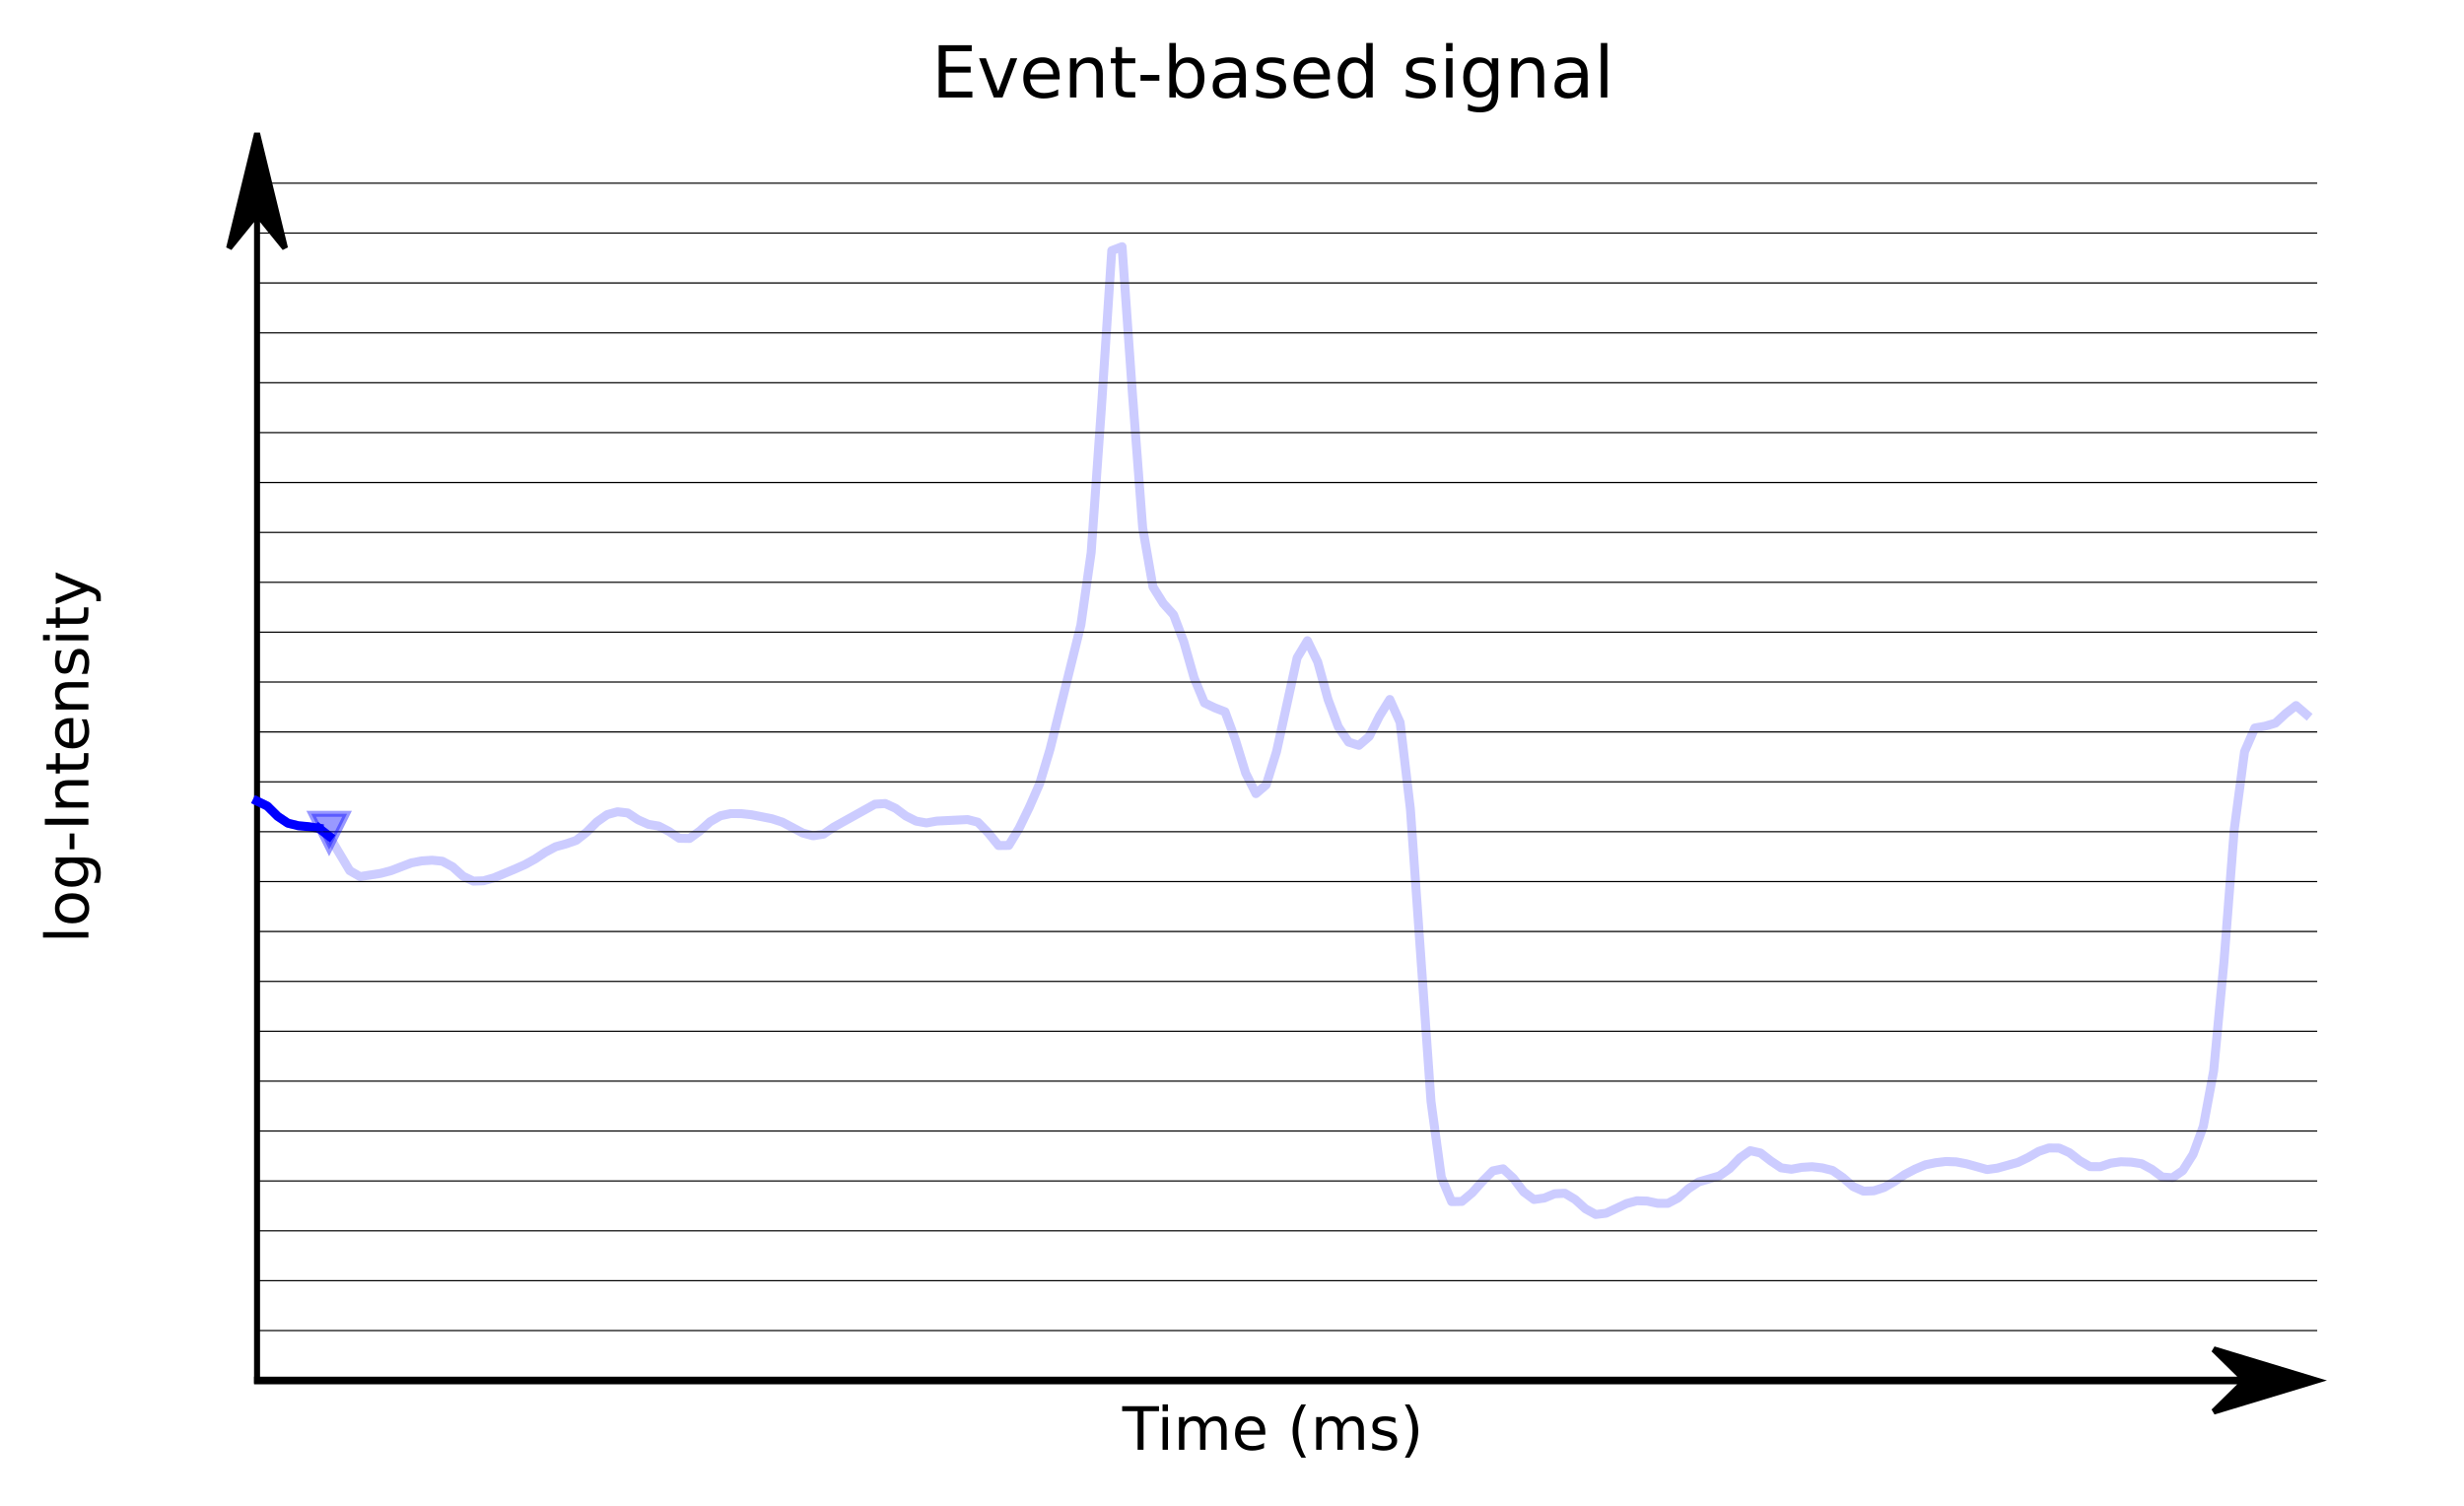
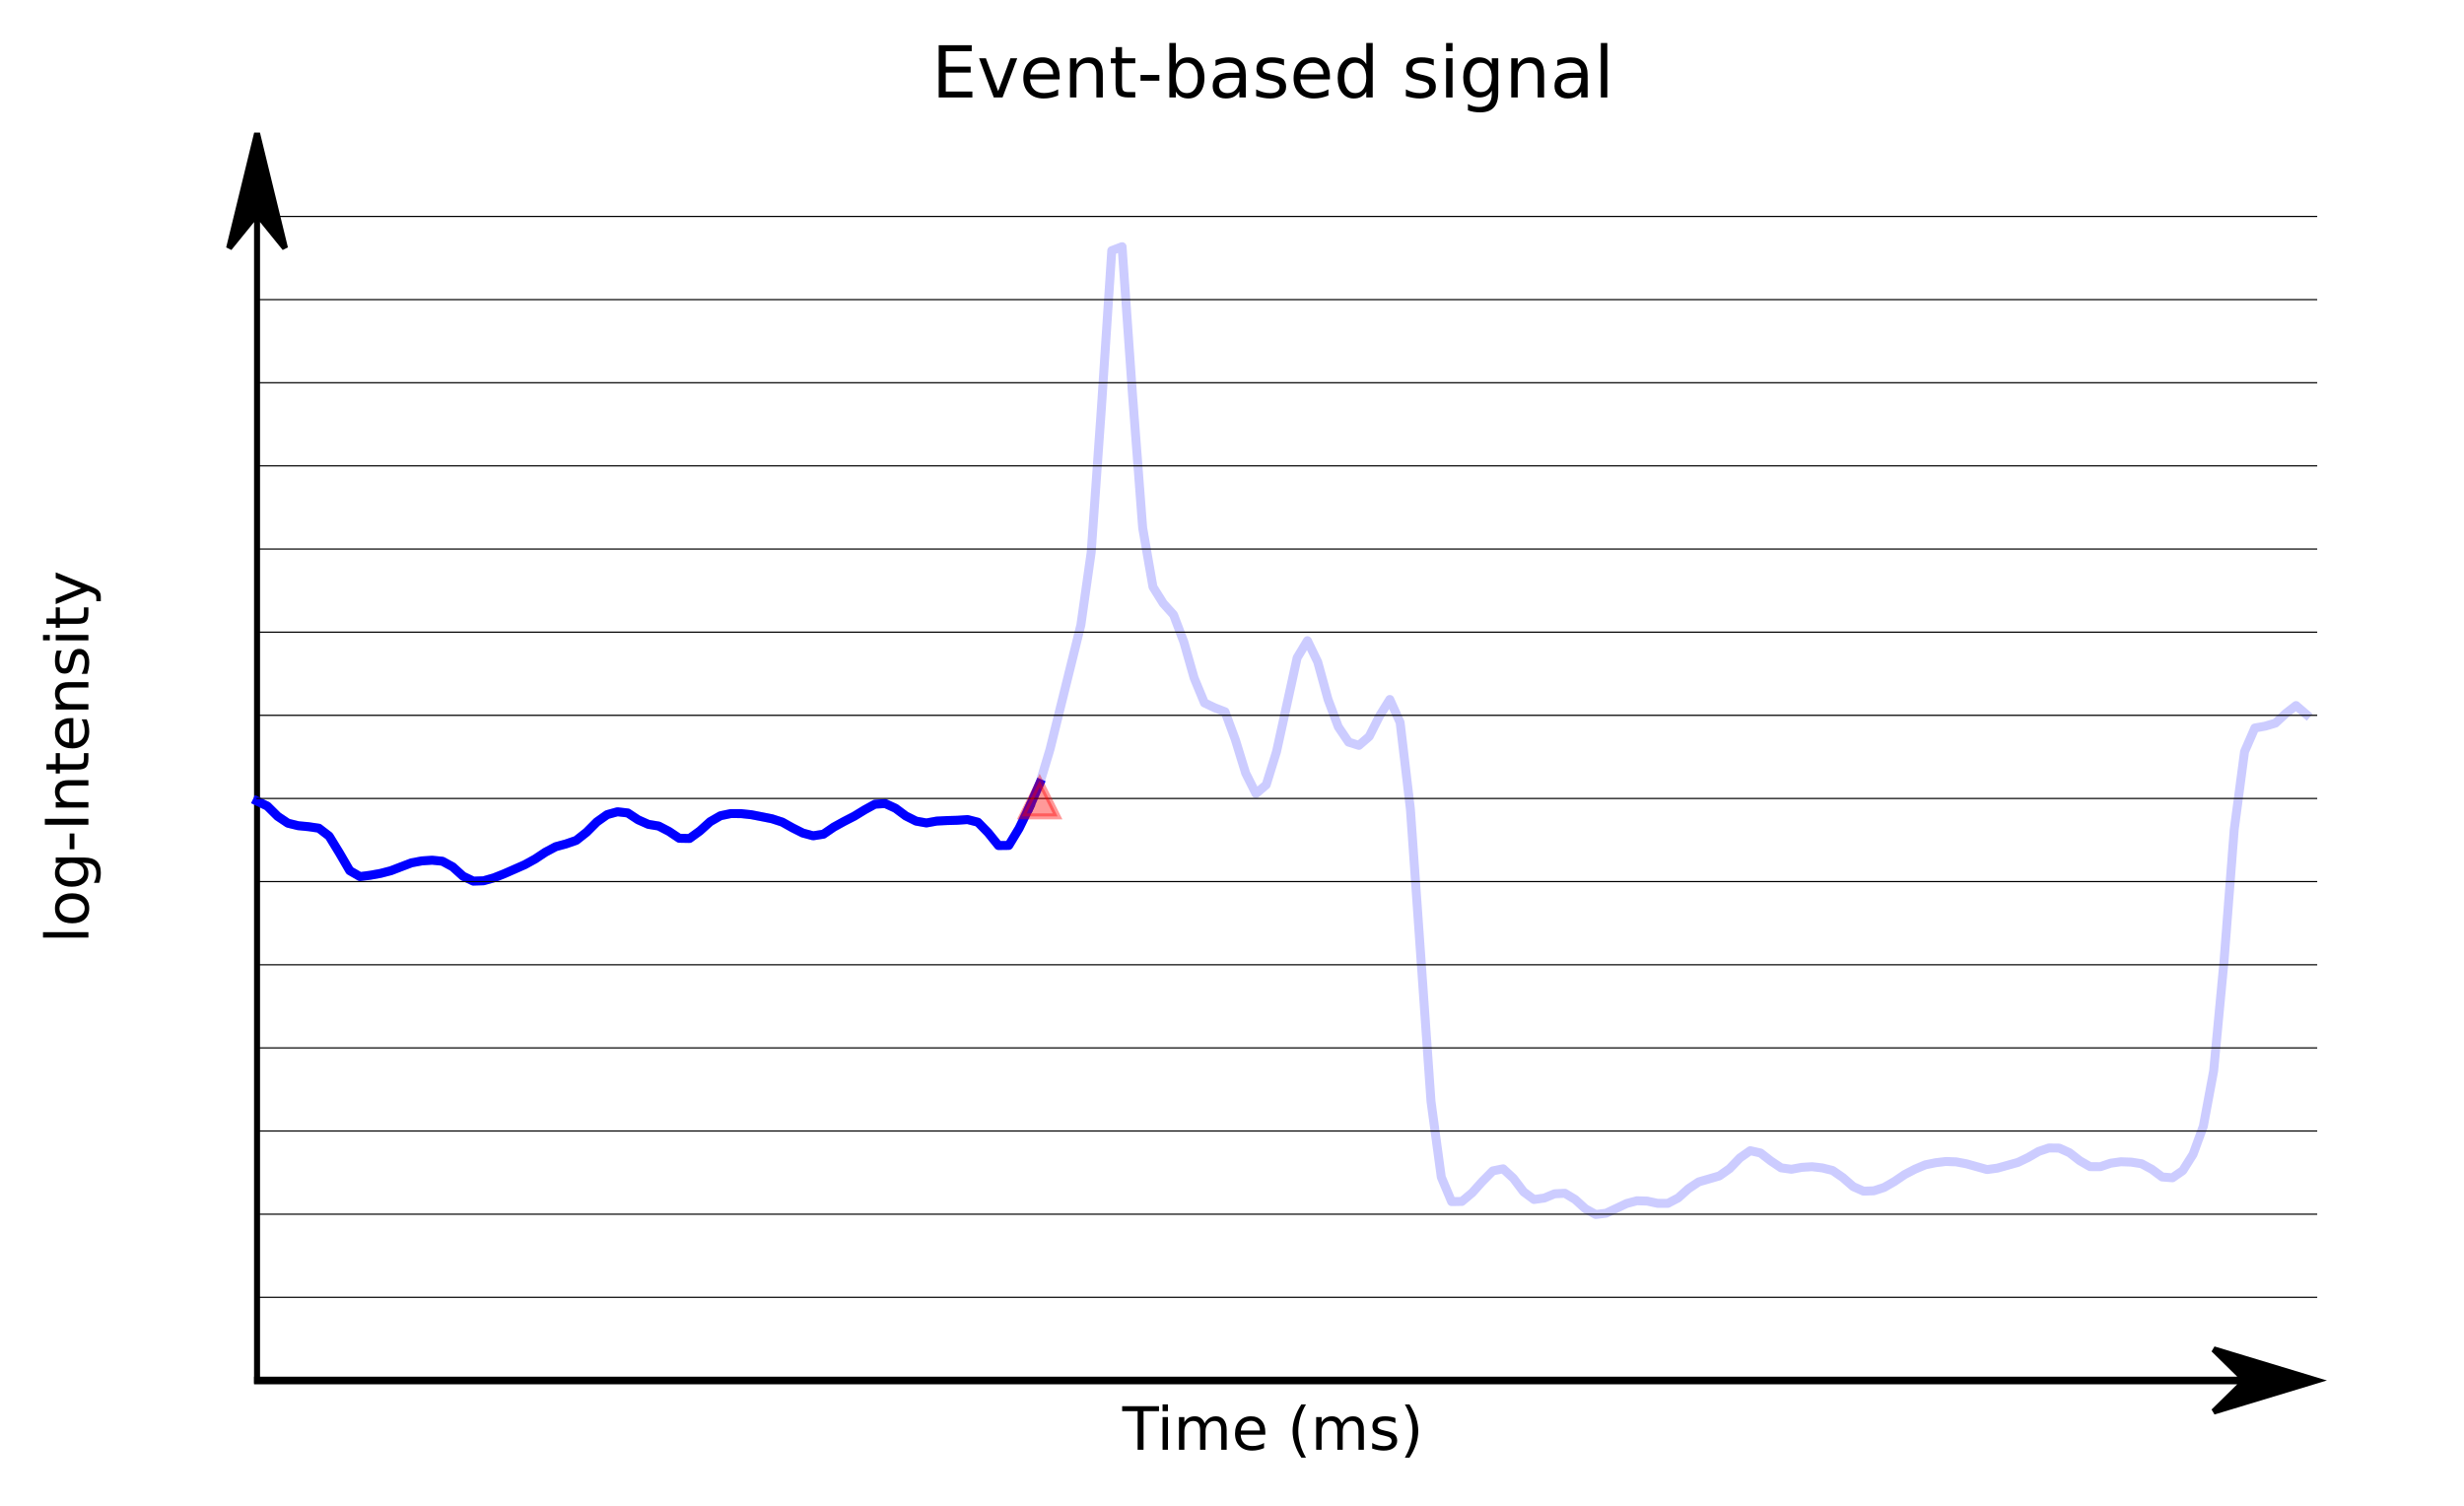
<svg xmlns="http://www.w3.org/2000/svg" xmlns:xlink="http://www.w3.org/1999/xlink" width="412.523pt" height="251.996pt" viewBox="0 0 412.523 251.996" version="1.1">
  <defs>
    <style type="text/css">*{stroke-linejoin: round; stroke-linecap: butt}</style>
  </defs>
  <g id="figure_1">
    <g id="patch_1">
      <path d="M 0 251.996  L 412.523 251.996  L 412.523 0  L 0 0  L 0 251.996  z " style="fill: none" />
    </g>
    <g id="axes_1">
      <g id="patch_2">
        <path d="M 20.878 231.118  L 405.323 231.118  L 405.323 22.318  L 20.878 22.318  L 20.878 231.118  z " style="fill: none" />
      </g>
      <g id="patch_3">
        <path d="M 387.848 231.118  L 370.608 236.338  L 375.78 231.256  L 43.035 231.256  L 43.035 230.98  L 375.78 230.98  L 370.608 225.898  z " style="stroke: #000000; stroke-linejoin: miter" />
      </g>
      <g id="patch_4">
        <path d="M 43.035 22.318  L 47.717 41.54  L 43.036 35.774  L 43.036 231.118  L 43.034 231.118  L 43.034 35.774  L 38.353 41.54  z " style="stroke: #000000; stroke-linejoin: miter" />
      </g>
      <g id="matplotlib.axis_1">
        <g id="text_1">
          <g transform="translate(187.9013 242.7166) scale(0.1 -0.1)">
            <defs>
              <path id="DejaVuSans-54" d="M -19 4666  L 3928 4666  L 3928 4134  L 2272 4134  L 2272 0  L 1638 0  L 1638 4134  L -19 4134  L -19 4666  z " transform="scale(0.015625)" />
              <path id="DejaVuSans-69" d="M 603 3500  L 1178 3500  L 1178 0  L 603 0  L 603 3500  z M 603 4863  L 1178 4863  L 1178 4134  L 603 4134  L 603 4863  z " transform="scale(0.015625)" />
              <path id="DejaVuSans-6d" d="M 3328 2828  Q 3544 3216 3844 3400  Q 4144 3584 4550 3584  Q 5097 3584 5394 3201  Q 5691 2819 5691 2113  L 5691 0  L 5113 0  L 5113 2094  Q 5113 2597 4934 2840  Q 4756 3084 4391 3084  Q 3944 3084 3684 2787  Q 3425 2491 3425 1978  L 3425 0  L 2847 0  L 2847 2094  Q 2847 2600 2669 2842  Q 2491 3084 2119 3084  Q 1678 3084 1418 2786  Q 1159 2488 1159 1978  L 1159 0  L 581 0  L 581 3500  L 1159 3500  L 1159 2956  Q 1356 3278 1631 3431  Q 1906 3584 2284 3584  Q 2666 3584 2933 3390  Q 3200 3197 3328 2828  z " transform="scale(0.015625)" />
              <path id="DejaVuSans-65" d="M 3597 1894  L 3597 1613  L 953 1613  Q 991 1019 1311 708  Q 1631 397 2203 397  Q 2534 397 2845 478  Q 3156 559 3463 722  L 3463 178  Q 3153 47 2828 -22  Q 2503 -91 2169 -91  Q 1331 -91 842 396  Q 353 884 353 1716  Q 353 2575 817 3079  Q 1281 3584 2069 3584  Q 2775 3584 3186 3129  Q 3597 2675 3597 1894  z M 3022 2063  Q 3016 2534 2758 2815  Q 2500 3097 2075 3097  Q 1594 3097 1305 2825  Q 1016 2553 972 2059  L 3022 2063  z " transform="scale(0.015625)" />
              <path id="DejaVuSans-20" transform="scale(0.015625)" />
              <path id="DejaVuSans-28" d="M 1984 4856  Q 1566 4138 1362 3434  Q 1159 2731 1159 2009  Q 1159 1288 1364 580  Q 1569 -128 1984 -844  L 1484 -844  Q 1016 -109 783 600  Q 550 1309 550 2009  Q 550 2706 781 3412  Q 1013 4119 1484 4856  L 1984 4856  z " transform="scale(0.015625)" />
              <path id="DejaVuSans-73" d="M 2834 3397  L 2834 2853  Q 2591 2978 2328 3040  Q 2066 3103 1784 3103  Q 1356 3103 1142 2972  Q 928 2841 928 2578  Q 928 2378 1081 2264  Q 1234 2150 1697 2047  L 1894 2003  Q 2506 1872 2764 1633  Q 3022 1394 3022 966  Q 3022 478 2636 193  Q 2250 -91 1575 -91  Q 1294 -91 989 -36  Q 684 19 347 128  L 347 722  Q 666 556 975 473  Q 1284 391 1588 391  Q 1994 391 2212 530  Q 2431 669 2431 922  Q 2431 1156 2273 1281  Q 2116 1406 1581 1522  L 1381 1569  Q 847 1681 609 1914  Q 372 2147 372 2553  Q 372 3047 722 3315  Q 1072 3584 1716 3584  Q 2034 3584 2315 3537  Q 2597 3491 2834 3397  z " transform="scale(0.015625)" />
              <path id="DejaVuSans-29" d="M 513 4856  L 1013 4856  Q 1481 4119 1714 3412  Q 1947 2706 1947 2009  Q 1947 1309 1714 600  Q 1481 -109 1013 -844  L 513 -844  Q 928 -128 1133 580  Q 1338 1288 1338 2009  Q 1338 2731 1133 3434  Q 928 4138 513 4856  z " transform="scale(0.015625)" />
            </defs>
            <use xlink:href="#DejaVuSans-54" />
            <use xlink:href="#DejaVuSans-69" x="57.959" />
            <use xlink:href="#DejaVuSans-6d" x="85.742" />
            <use xlink:href="#DejaVuSans-65" x="183.154" />
            <use xlink:href="#DejaVuSans-20" x="244.678" />
            <use xlink:href="#DejaVuSans-28" x="276.465" />
            <use xlink:href="#DejaVuSans-6d" x="315.479" />
            <use xlink:href="#DejaVuSans-73" x="412.891" />
            <use xlink:href="#DejaVuSans-29" x="464.99" />
          </g>
        </g>
      </g>
      <g id="matplotlib.axis_2">
        <g id="text_2">
          <g transform="translate(14.79844 157.9072) rotate(-90) scale(0.1 -0.1)">
            <defs>
              <path id="DejaVuSans-6c" d="M 603 4863  L 1178 4863  L 1178 0  L 603 0  L 603 4863  z " transform="scale(0.015625)" />
              <path id="DejaVuSans-6f" d="M 1959 3097  Q 1497 3097 1228 2736  Q 959 2375 959 1747  Q 959 1119 1226 758  Q 1494 397 1959 397  Q 2419 397 2687 759  Q 2956 1122 2956 1747  Q 2956 2369 2687 2733  Q 2419 3097 1959 3097  z M 1959 3584  Q 2709 3584 3137 3096  Q 3566 2609 3566 1747  Q 3566 888 3137 398  Q 2709 -91 1959 -91  Q 1206 -91 779 398  Q 353 888 353 1747  Q 353 2609 779 3096  Q 1206 3584 1959 3584  z " transform="scale(0.015625)" />
              <path id="DejaVuSans-67" d="M 2906 1791  Q 2906 2416 2648 2759  Q 2391 3103 1925 3103  Q 1463 3103 1205 2759  Q 947 2416 947 1791  Q 947 1169 1205 825  Q 1463 481 1925 481  Q 2391 481 2648 825  Q 2906 1169 2906 1791  z M 3481 434  Q 3481 -459 3084 -895  Q 2688 -1331 1869 -1331  Q 1566 -1331 1297 -1286  Q 1028 -1241 775 -1147  L 775 -588  Q 1028 -725 1275 -790  Q 1522 -856 1778 -856  Q 2344 -856 2625 -561  Q 2906 -266 2906 331  L 2906 616  Q 2728 306 2450 153  Q 2172 0 1784 0  Q 1141 0 747 490  Q 353 981 353 1791  Q 353 2603 747 3093  Q 1141 3584 1784 3584  Q 2172 3584 2450 3431  Q 2728 3278 2906 2969  L 2906 3500  L 3481 3500  L 3481 434  z " transform="scale(0.015625)" />
              <path id="DejaVuSans-2d" d="M 313 2009  L 1997 2009  L 1997 1497  L 313 1497  L 313 2009  z " transform="scale(0.015625)" />
              <path id="DejaVuSans-49" d="M 628 4666  L 1259 4666  L 1259 0  L 628 0  L 628 4666  z " transform="scale(0.015625)" />
              <path id="DejaVuSans-6e" d="M 3513 2113  L 3513 0  L 2938 0  L 2938 2094  Q 2938 2591 2744 2837  Q 2550 3084 2163 3084  Q 1697 3084 1428 2787  Q 1159 2491 1159 1978  L 1159 0  L 581 0  L 581 3500  L 1159 3500  L 1159 2956  Q 1366 3272 1645 3428  Q 1925 3584 2291 3584  Q 2894 3584 3203 3211  Q 3513 2838 3513 2113  z " transform="scale(0.015625)" />
              <path id="DejaVuSans-74" d="M 1172 4494  L 1172 3500  L 2356 3500  L 2356 3053  L 1172 3053  L 1172 1153  Q 1172 725 1289 603  Q 1406 481 1766 481  L 2356 481  L 2356 0  L 1766 0  Q 1100 0 847 248  Q 594 497 594 1153  L 594 3053  L 172 3053  L 172 3500  L 594 3500  L 594 4494  L 1172 4494  z " transform="scale(0.015625)" />
              <path id="DejaVuSans-79" d="M 2059 -325  Q 1816 -950 1584 -1140  Q 1353 -1331 966 -1331  L 506 -1331  L 506 -850  L 844 -850  Q 1081 -850 1212 -737  Q 1344 -625 1503 -206  L 1606 56  L 191 3500  L 800 3500  L 1894 763  L 2988 3500  L 3597 3500  L 2059 -325  z " transform="scale(0.015625)" />
            </defs>
            <use xlink:href="#DejaVuSans-6c" />
            <use xlink:href="#DejaVuSans-6f" x="27.783" />
            <use xlink:href="#DejaVuSans-67" x="88.965" />
            <use xlink:href="#DejaVuSans-2d" x="152.441" />
            <use xlink:href="#DejaVuSans-49" x="188.525" />
            <use xlink:href="#DejaVuSans-6e" x="218.018" />
            <use xlink:href="#DejaVuSans-74" x="281.396" />
            <use xlink:href="#DejaVuSans-65" x="320.605" />
            <use xlink:href="#DejaVuSans-6e" x="382.129" />
            <use xlink:href="#DejaVuSans-73" x="445.508" />
            <use xlink:href="#DejaVuSans-69" x="497.607" />
            <use xlink:href="#DejaVuSans-74" x="525.391" />
            <use xlink:href="#DejaVuSans-79" x="564.6" />
          </g>
        </g>
      </g>
      <g id="line2d_1">
-         <path d="M 43.035 134.121  L 44.759 134.957  L 46.483 136.664  L 48.207 137.82  L 49.931 138.24  L 53.379 138.657  L 55.103 139.981  L 58.551 145.763  L 60.275 146.759  L 63.724 146.221  L 65.448 145.774  L 68.896 144.456  L 70.62 144.132  L 72.344 144.017  L 74.068 144.186  L 75.792 145.127  L 77.516 146.688  L 79.24 147.516  L 80.964 147.459  L 82.688 146.968  L 86.136 145.528  L 87.861 144.766  L 89.585 143.818  L 91.309 142.676  L 93.033 141.756  L 94.757 141.288  L 96.481 140.693  L 98.205 139.333  L 99.929 137.604  L 101.653 136.384  L 103.377 135.907  L 105.101 136.106  L 106.825 137.245  L 108.549 138.013  L 110.273 138.295  L 111.997 139.191  L 113.722 140.345  L 115.446 140.375  L 117.17 139.123  L 118.894 137.569  L 120.618 136.573  L 122.342 136.211  L 124.066 136.214  L 125.79 136.4  L 129.238 137.077  L 130.962 137.633  L 134.41 139.468  L 136.134 139.927  L 137.858 139.659  L 139.583 138.476  L 146.479 134.639  L 148.203 134.529  L 149.927 135.323  L 151.651 136.606  L 153.375 137.472  L 155.099 137.778  L 156.823 137.467  L 161.995 137.212  L 163.719 137.654  L 165.444 139.422  L 167.168 141.556  L 168.892 141.535  L 170.616 138.685  L 172.34 135.131  L 174.064 131.185  L 175.788 125.474  L 180.96 104.633  L 182.684 92.493  L 184.408 68.139  L 186.132 41.956  L 187.856 41.3  L 189.58 65.755  L 191.305 88.371  L 193.029 98.262  L 194.753 101.013  L 196.477 102.926  L 198.201 107.48  L 199.925 113.516  L 201.649 117.676  L 203.373 118.498  L 205.097 119.169  L 206.821 123.833  L 208.545 129.429  L 210.269 132.869  L 211.993 131.388  L 213.717 125.829  L 217.166 110.128  L 218.89 107.268  L 220.614 110.831  L 222.338 117.095  L 224.062 121.692  L 225.786 124.246  L 227.51 124.791  L 229.234 123.304  L 230.958 119.879  L 232.682 117.105  L 234.406 120.942  L 236.13 135.474  L 239.578 184.399  L 241.303 197.08  L 243.027 201.174  L 244.751 201.143  L 246.475 199.696  L 248.199 197.775  L 249.923 196.033  L 251.647 195.679  L 253.371 197.271  L 255.095 199.548  L 256.819 200.82  L 258.543 200.577  L 260.267 199.867  L 261.991 199.78  L 263.715 200.818  L 265.439 202.385  L 267.164 203.329  L 268.888 203.116  L 272.336 201.49  L 274.06 201.033  L 275.784 201.088  L 277.508 201.461  L 279.232 201.466  L 280.956 200.562  L 282.68 199.018  L 284.404 197.871  L 287.852 196.871  L 289.576 195.651  L 291.3 193.856  L 293.025 192.646  L 294.749 193.034  L 296.473 194.368  L 298.197 195.521  L 299.921 195.759  L 301.645 195.441  L 303.369 195.331  L 305.093 195.532  L 306.817 195.962  L 308.541 197.16  L 310.265 198.66  L 311.989 199.422  L 313.713 199.364  L 315.437 198.804  L 317.161 197.811  L 318.886 196.639  L 320.61 195.741  L 322.334 195.017  L 324.058 194.663  L 325.782 194.455  L 327.506 194.52  L 329.23 194.844  L 332.678 195.806  L 334.402 195.571  L 337.85 194.608  L 339.574 193.777  L 341.298 192.775  L 343.022 192.193  L 344.747 192.211  L 346.471 192.988  L 348.195 194.326  L 349.919 195.319  L 351.643 195.325  L 353.367 194.743  L 355.091 194.5  L 356.815 194.563  L 358.539 194.83  L 360.263 195.763  L 361.987 197.05  L 363.711 197.183  L 365.435 195.986  L 367.159 193.258  L 368.883 188.554  L 370.608 179.3  L 372.332 161.08  L 374.056 138.854  L 375.78 125.853  L 377.504 121.881  L 379.228 121.574  L 380.952 121.064  L 382.676 119.463  L 384.4 118.122  L 386.124 119.603  L 386.124 119.603  " clip-path="url(#pff65ac7ebb)" style="fill: none; stroke: #0000ff; stroke-opacity: 0.2; stroke-width: 1.5; stroke-linecap: square" />
+         <path d="M 43.035 134.121  L 44.759 134.957  L 46.483 136.664  L 48.207 137.82  L 49.931 138.24  L 53.379 138.657  L 55.103 139.981  L 58.551 145.763  L 60.275 146.759  L 63.724 146.221  L 65.448 145.774  L 68.896 144.456  L 70.62 144.132  L 72.344 144.017  L 74.068 144.186  L 75.792 145.127  L 77.516 146.688  L 79.24 147.516  L 80.964 147.459  L 82.688 146.968  L 86.136 145.528  L 87.861 144.766  L 89.585 143.818  L 91.309 142.676  L 93.033 141.756  L 94.757 141.288  L 96.481 140.693  L 98.205 139.333  L 99.929 137.604  L 101.653 136.384  L 103.377 135.907  L 105.101 136.106  L 106.825 137.245  L 108.549 138.013  L 110.273 138.295  L 111.997 139.191  L 113.722 140.345  L 115.446 140.375  L 117.17 139.123  L 118.894 137.569  L 120.618 136.573  L 122.342 136.211  L 124.066 136.214  L 125.79 136.4  L 129.238 137.077  L 130.962 137.633  L 134.41 139.468  L 136.134 139.927  L 137.858 139.659  L 139.583 138.476  L 146.479 134.639  L 148.203 134.529  L 149.927 135.323  L 151.651 136.606  L 153.375 137.472  L 155.099 137.778  L 156.823 137.467  L 161.995 137.212  L 163.719 137.654  L 165.444 139.422  L 167.168 141.556  L 168.892 141.535  L 170.616 138.685  L 172.34 135.131  L 174.064 131.185  L 175.788 125.474  L 180.96 104.633  L 182.684 92.493  L 184.408 68.139  L 186.132 41.956  L 187.856 41.3  L 189.58 65.755  L 191.305 88.371  L 193.029 98.262  L 194.753 101.013  L 196.477 102.926  L 198.201 107.48  L 199.925 113.516  L 201.649 117.676  L 203.373 118.498  L 205.097 119.169  L 206.821 123.833  L 208.545 129.429  L 210.269 132.869  L 211.993 131.388  L 213.717 125.829  L 217.166 110.128  L 218.89 107.268  L 220.614 110.831  L 222.338 117.095  L 224.062 121.692  L 225.786 124.246  L 227.51 124.791  L 229.234 123.304  L 230.958 119.879  L 232.682 117.105  L 234.406 120.942  L 236.13 135.474  L 239.578 184.399  L 241.303 197.08  L 243.027 201.174  L 244.751 201.143  L 246.475 199.696  L 248.199 197.775  L 249.923 196.033  L 251.647 195.679  L 253.371 197.271  L 255.095 199.548  L 256.819 200.82  L 258.543 200.577  L 260.267 199.867  L 261.991 199.78  L 263.715 200.818  L 265.439 202.385  L 267.164 203.329  L 268.888 203.116  L 272.336 201.49  L 274.06 201.033  L 275.784 201.088  L 277.508 201.461  L 279.232 201.466  L 280.956 200.562  L 282.68 199.018  L 284.404 197.871  L 287.852 196.871  L 289.576 195.651  L 291.3 193.856  L 293.025 192.646  L 294.749 193.034  L 296.473 194.368  L 298.197 195.521  L 299.921 195.759  L 301.645 195.441  L 303.369 195.331  L 305.093 195.532  L 306.817 195.962  L 308.541 197.16  L 310.265 198.66  L 311.989 199.422  L 313.713 199.364  L 315.437 198.804  L 317.161 197.811  L 318.886 196.639  L 320.61 195.741  L 322.334 195.017  L 324.058 194.663  L 325.782 194.455  L 327.506 194.52  L 329.23 194.844  L 332.678 195.806  L 334.402 195.571  L 337.85 194.608  L 339.574 193.777  L 341.298 192.775  L 343.022 192.193  L 344.747 192.211  L 346.471 192.988  L 348.195 194.326  L 349.919 195.319  L 351.643 195.325  L 353.367 194.743  L 355.091 194.5  L 356.815 194.563  L 358.539 194.83  L 360.263 195.763  L 361.987 197.05  L 363.711 197.183  L 365.435 195.986  L 367.159 193.258  L 368.883 188.554  L 370.608 179.3  L 372.332 161.08  L 374.056 138.854  L 375.78 125.853  L 377.504 121.881  L 379.228 121.574  L 380.952 121.064  L 382.676 119.463  L 384.4 118.122  L 386.124 119.603  L 386.124 119.603  " clip-path="url(#p524aa9e825)" style="fill: none; stroke: #0000ff; stroke-opacity: 0.2; stroke-width: 1.5; stroke-linecap: square" />
      </g>
      <g id="line2d_2">
-         <path d="M 43.035 134.121  L 44.759 134.957  L 46.483 136.664  L 48.207 137.82  L 49.931 138.24  L 51.655 138.398  L 53.379 138.657  " clip-path="url(#pff65ac7ebb)" style="fill: none; stroke: #0000ff; stroke-width: 1.5; stroke-linecap: square" />
+         <path d="M 43.035 134.121  L 44.759 134.957  L 46.483 136.664  L 48.207 137.82  L 49.931 138.24  L 51.655 138.398  L 53.379 138.657  L 55.103 139.981  L 56.827 142.794  L 58.551 145.763  L 60.275 146.759  L 62 146.537  L 63.724 146.221  L 65.448 145.774  L 67.172 145.109  L 68.896 144.456  L 70.62 144.132  L 72.344 144.017  L 74.068 144.186  L 75.792 145.127  L 77.516 146.688  L 79.24 147.516  L 80.964 147.459  L 82.688 146.968  L 84.412 146.287  L 86.136 145.528  L 87.861 144.766  L 89.585 143.818  L 91.309 142.676  L 93.033 141.756  L 94.757 141.288  L 96.481 140.693  L 98.205 139.333  L 99.929 137.604  L 101.653 136.384  L 103.377 135.907  L 105.101 136.106  L 106.825 137.245  L 108.549 138.013  L 110.273 138.295  L 111.997 139.191  L 113.722 140.345  L 115.446 140.375  L 117.17 139.123  L 118.894 137.569  L 120.618 136.573  L 122.342 136.211  L 124.066 136.214  L 125.79 136.4  L 127.514 136.734  L 129.238 137.077  L 130.962 137.633  L 132.686 138.606  L 134.41 139.468  L 136.134 139.927  L 137.858 139.659  L 139.583 138.476  L 141.307 137.528  L 143.031 136.648  L 144.755 135.583  L 146.479 134.639  L 148.203 134.529  L 149.927 135.323  L 151.651 136.606  L 153.375 137.472  L 155.099 137.778  L 156.823 137.467  L 158.547 137.379  L 160.271 137.333  L 161.995 137.212  L 163.719 137.654  L 165.444 139.422  L 167.168 141.556  L 168.892 141.535  L 170.616 138.685  L 172.34 135.131  " clip-path="url(#p524aa9e825)" style="fill: none; stroke: #0000ff; stroke-width: 1.5; stroke-linecap: square" />
      </g>
      <g id="line2d_3">
-         <path d="M 53.379 138.657  L 55.103 139.981  " clip-path="url(#pff65ac7ebb)" style="fill: none; stroke: #0000ff; stroke-width: 1.5; stroke-linecap: square" />
+         <path d="M 172.34 135.131  L 174.064 131.185  " clip-path="url(#p524aa9e825)" style="fill: none; stroke: #0000ff; stroke-width: 1.5; stroke-linecap: square" />
      </g>
      <g id="line2d_4">
-         <path d="M 43.035 231.118  L 387.848 231.118  " clip-path="url(#pff65ac7ebb)" style="fill: none; stroke: #000000; stroke-width: 0.2; stroke-linecap: square" />
+         <path d="M 43.035 231.118  L 387.848 231.118  " clip-path="url(#p524aa9e825)" style="fill: none; stroke: #000000; stroke-width: 0.2; stroke-linecap: square" />
      </g>
      <g id="line2d_5">
-         <path d="M 43.035 222.766  L 387.848 222.766  " clip-path="url(#pff65ac7ebb)" style="fill: none; stroke: #000000; stroke-width: 0.2; stroke-linecap: square" />
+         <path d="M 43.035 217.198  L 387.848 217.198  " clip-path="url(#p524aa9e825)" style="fill: none; stroke: #000000; stroke-width: 0.2; stroke-linecap: square" />
      </g>
      <g id="line2d_6">
-         <path d="M 43.035 214.414  L 387.848 214.414  " clip-path="url(#pff65ac7ebb)" style="fill: none; stroke: #000000; stroke-width: 0.2; stroke-linecap: square" />
+         <path d="M 43.035 203.278  L 387.848 203.278  " clip-path="url(#p524aa9e825)" style="fill: none; stroke: #000000; stroke-width: 0.2; stroke-linecap: square" />
      </g>
      <g id="line2d_7">
-         <path d="M 43.035 206.062  L 387.848 206.062  " clip-path="url(#pff65ac7ebb)" style="fill: none; stroke: #000000; stroke-width: 0.2; stroke-linecap: square" />
+         <path d="M 43.035 189.358  L 387.848 189.358  " clip-path="url(#p524aa9e825)" style="fill: none; stroke: #000000; stroke-width: 0.2; stroke-linecap: square" />
      </g>
      <g id="line2d_8">
-         <path d="M 43.035 197.71  L 387.848 197.71  " clip-path="url(#pff65ac7ebb)" style="fill: none; stroke: #000000; stroke-width: 0.2; stroke-linecap: square" />
+         <path d="M 43.035 175.438  L 387.848 175.438  " clip-path="url(#p524aa9e825)" style="fill: none; stroke: #000000; stroke-width: 0.2; stroke-linecap: square" />
      </g>
      <g id="line2d_9">
-         <path d="M 43.035 189.358  L 387.848 189.358  " clip-path="url(#pff65ac7ebb)" style="fill: none; stroke: #000000; stroke-width: 0.2; stroke-linecap: square" />
+         <path d="M 43.035 161.518  L 387.848 161.518  " clip-path="url(#p524aa9e825)" style="fill: none; stroke: #000000; stroke-width: 0.2; stroke-linecap: square" />
      </g>
      <g id="line2d_10">
-         <path d="M 43.035 181.006  L 387.848 181.006  " clip-path="url(#pff65ac7ebb)" style="fill: none; stroke: #000000; stroke-width: 0.2; stroke-linecap: square" />
+         <path d="M 43.035 147.598  L 387.848 147.598  " clip-path="url(#p524aa9e825)" style="fill: none; stroke: #000000; stroke-width: 0.2; stroke-linecap: square" />
      </g>
      <g id="line2d_11">
-         <path d="M 43.035 172.654  L 387.848 172.654  " clip-path="url(#pff65ac7ebb)" style="fill: none; stroke: #000000; stroke-width: 0.2; stroke-linecap: square" />
+         <path d="M 43.035 133.678  L 387.848 133.678  " clip-path="url(#p524aa9e825)" style="fill: none; stroke: #000000; stroke-width: 0.2; stroke-linecap: square" />
      </g>
      <g id="line2d_12">
-         <path d="M 43.035 164.302  L 387.848 164.302  " clip-path="url(#pff65ac7ebb)" style="fill: none; stroke: #000000; stroke-width: 0.2; stroke-linecap: square" />
+         <path d="M 43.035 119.758  L 387.848 119.758  " clip-path="url(#p524aa9e825)" style="fill: none; stroke: #000000; stroke-width: 0.2; stroke-linecap: square" />
      </g>
      <g id="line2d_13">
-         <path d="M 43.035 155.95  L 387.848 155.95  " clip-path="url(#pff65ac7ebb)" style="fill: none; stroke: #000000; stroke-width: 0.2; stroke-linecap: square" />
+         <path d="M 43.035 105.838  L 387.848 105.838  " clip-path="url(#p524aa9e825)" style="fill: none; stroke: #000000; stroke-width: 0.2; stroke-linecap: square" />
      </g>
      <g id="line2d_14">
-         <path d="M 43.035 147.598  L 387.848 147.598  " clip-path="url(#pff65ac7ebb)" style="fill: none; stroke: #000000; stroke-width: 0.2; stroke-linecap: square" />
+         <path d="M 43.035 91.918  L 387.848 91.918  " clip-path="url(#p524aa9e825)" style="fill: none; stroke: #000000; stroke-width: 0.2; stroke-linecap: square" />
      </g>
      <g id="line2d_15">
-         <path d="M 43.035 139.246  L 387.848 139.246  " clip-path="url(#pff65ac7ebb)" style="fill: none; stroke: #000000; stroke-width: 0.2; stroke-linecap: square" />
+         <path d="M 43.035 77.998  L 387.848 77.998  " clip-path="url(#p524aa9e825)" style="fill: none; stroke: #000000; stroke-width: 0.2; stroke-linecap: square" />
      </g>
      <g id="line2d_16">
-         <path d="M 43.035 130.894  L 387.848 130.894  " clip-path="url(#pff65ac7ebb)" style="fill: none; stroke: #000000; stroke-width: 0.2; stroke-linecap: square" />
+         <path d="M 43.035 64.078  L 387.848 64.078  " clip-path="url(#p524aa9e825)" style="fill: none; stroke: #000000; stroke-width: 0.2; stroke-linecap: square" />
      </g>
      <g id="line2d_17">
-         <path d="M 43.035 122.542  L 387.848 122.542  " clip-path="url(#pff65ac7ebb)" style="fill: none; stroke: #000000; stroke-width: 0.2; stroke-linecap: square" />
+         <path d="M 43.035 50.158  L 387.848 50.158  " clip-path="url(#p524aa9e825)" style="fill: none; stroke: #000000; stroke-width: 0.2; stroke-linecap: square" />
      </g>
      <g id="line2d_18">
-         <path d="M 43.035 114.19  L 387.848 114.19  " clip-path="url(#pff65ac7ebb)" style="fill: none; stroke: #000000; stroke-width: 0.2; stroke-linecap: square" />
+         <path d="M 43.035 36.238  L 387.848 36.238  " clip-path="url(#p524aa9e825)" style="fill: none; stroke: #000000; stroke-width: 0.2; stroke-linecap: square" />
      </g>
      <g id="line2d_19">
-         <path d="M 43.035 105.838  L 387.848 105.838  " clip-path="url(#pff65ac7ebb)" style="fill: none; stroke: #000000; stroke-width: 0.2; stroke-linecap: square" />
-       </g>
-       <g id="line2d_20">
-         <path d="M 43.035 97.486  L 387.848 97.486  " clip-path="url(#pff65ac7ebb)" style="fill: none; stroke: #000000; stroke-width: 0.2; stroke-linecap: square" />
-       </g>
-       <g id="line2d_21">
-         <path d="M 43.035 89.134  L 387.848 89.134  " clip-path="url(#pff65ac7ebb)" style="fill: none; stroke: #000000; stroke-width: 0.2; stroke-linecap: square" />
-       </g>
-       <g id="line2d_22">
-         <path d="M 43.035 80.782  L 387.848 80.782  " clip-path="url(#pff65ac7ebb)" style="fill: none; stroke: #000000; stroke-width: 0.2; stroke-linecap: square" />
-       </g>
-       <g id="line2d_23">
-         <path d="M 43.035 72.43  L 387.848 72.43  " clip-path="url(#pff65ac7ebb)" style="fill: none; stroke: #000000; stroke-width: 0.2; stroke-linecap: square" />
-       </g>
-       <g id="line2d_24">
-         <path d="M 43.035 64.078  L 387.848 64.078  " clip-path="url(#pff65ac7ebb)" style="fill: none; stroke: #000000; stroke-width: 0.2; stroke-linecap: square" />
-       </g>
-       <g id="line2d_25">
-         <path d="M 43.035 55.726  L 387.848 55.726  " clip-path="url(#pff65ac7ebb)" style="fill: none; stroke: #000000; stroke-width: 0.2; stroke-linecap: square" />
-       </g>
-       <g id="line2d_26">
-         <path d="M 43.035 47.374  L 387.848 47.374  " clip-path="url(#pff65ac7ebb)" style="fill: none; stroke: #000000; stroke-width: 0.2; stroke-linecap: square" />
-       </g>
-       <g id="line2d_27">
-         <path d="M 43.035 39.022  L 387.848 39.022  " clip-path="url(#pff65ac7ebb)" style="fill: none; stroke: #000000; stroke-width: 0.2; stroke-linecap: square" />
-       </g>
-       <g id="line2d_28">
-         <path d="M 43.035 30.67  L 387.848 30.67  " clip-path="url(#pff65ac7ebb)" style="fill: none; stroke: #000000; stroke-width: 0.2; stroke-linecap: square" />
-       </g>
-       <g id="line2d_29">
        <defs>
-           <path id="m52b852bf82" d="M -0 3  L 3 -3  L -3 -3  z " style="stroke: #0000ff; stroke-opacity: 0.4; stroke-linejoin: miter" />
+           <path id="m189623bda8" d="M 0 -3  L -3 3  L 3 3  z " style="stroke: #ff0000; stroke-opacity: 0.4; stroke-linejoin: miter" />
        </defs>
-         <g clip-path="url(#pff65ac7ebb)">
-           <use xlink:href="#m52b852bf82" x="55.103" y="139.246" style="fill: #0000ff; fill-opacity: 0.4; stroke: #0000ff; stroke-opacity: 0.4; stroke-linejoin: miter" />
+         <g clip-path="url(#p524aa9e825)">
+           <use xlink:href="#m189623bda8" x="174.064" y="133.678" style="fill: #ff0000; fill-opacity: 0.4; stroke: #ff0000; stroke-opacity: 0.4; stroke-linejoin: miter" />
        </g>
      </g>
      <g id="text_3">
        <g transform="translate(155.9796 16.31812) scale(0.12 -0.12)">
          <defs>
            <path id="DejaVuSans-45" d="M 628 4666  L 3578 4666  L 3578 4134  L 1259 4134  L 1259 2753  L 3481 2753  L 3481 2222  L 1259 2222  L 1259 531  L 3634 531  L 3634 0  L 628 0  L 628 4666  z " transform="scale(0.015625)" />
            <path id="DejaVuSans-76" d="M 191 3500  L 800 3500  L 1894 563  L 2988 3500  L 3597 3500  L 2284 0  L 1503 0  L 191 3500  z " transform="scale(0.015625)" />
            <path id="DejaVuSans-62" d="M 3116 1747  Q 3116 2381 2855 2742  Q 2594 3103 2138 3103  Q 1681 3103 1420 2742  Q 1159 2381 1159 1747  Q 1159 1113 1420 752  Q 1681 391 2138 391  Q 2594 391 2855 752  Q 3116 1113 3116 1747  z M 1159 2969  Q 1341 3281 1617 3432  Q 1894 3584 2278 3584  Q 2916 3584 3314 3078  Q 3713 2572 3713 1747  Q 3713 922 3314 415  Q 2916 -91 2278 -91  Q 1894 -91 1617 61  Q 1341 213 1159 525  L 1159 0  L 581 0  L 581 4863  L 1159 4863  L 1159 2969  z " transform="scale(0.015625)" />
            <path id="DejaVuSans-61" d="M 2194 1759  Q 1497 1759 1228 1600  Q 959 1441 959 1056  Q 959 750 1161 570  Q 1363 391 1709 391  Q 2188 391 2477 730  Q 2766 1069 2766 1631  L 2766 1759  L 2194 1759  z M 3341 1997  L 3341 0  L 2766 0  L 2766 531  Q 2569 213 2275 61  Q 1981 -91 1556 -91  Q 1019 -91 701 211  Q 384 513 384 1019  Q 384 1609 779 1909  Q 1175 2209 1959 2209  L 2766 2209  L 2766 2266  Q 2766 2663 2505 2880  Q 2244 3097 1772 3097  Q 1472 3097 1187 3025  Q 903 2953 641 2809  L 641 3341  Q 956 3463 1253 3523  Q 1550 3584 1831 3584  Q 2591 3584 2966 3190  Q 3341 2797 3341 1997  z " transform="scale(0.015625)" />
            <path id="DejaVuSans-64" d="M 2906 2969  L 2906 4863  L 3481 4863  L 3481 0  L 2906 0  L 2906 525  Q 2725 213 2448 61  Q 2172 -91 1784 -91  Q 1150 -91 751 415  Q 353 922 353 1747  Q 353 2572 751 3078  Q 1150 3584 1784 3584  Q 2172 3584 2448 3432  Q 2725 3281 2906 2969  z M 947 1747  Q 947 1113 1208 752  Q 1469 391 1925 391  Q 2381 391 2643 752  Q 2906 1113 2906 1747  Q 2906 2381 2643 2742  Q 2381 3103 1925 3103  Q 1469 3103 1208 2742  Q 947 2381 947 1747  z " transform="scale(0.015625)" />
          </defs>
          <use xlink:href="#DejaVuSans-45" />
          <use xlink:href="#DejaVuSans-76" x="63.184" />
          <use xlink:href="#DejaVuSans-65" x="122.363" />
          <use xlink:href="#DejaVuSans-6e" x="183.887" />
          <use xlink:href="#DejaVuSans-74" x="247.266" />
          <use xlink:href="#DejaVuSans-2d" x="286.475" />
          <use xlink:href="#DejaVuSans-62" x="322.559" />
          <use xlink:href="#DejaVuSans-61" x="386.035" />
          <use xlink:href="#DejaVuSans-73" x="447.314" />
          <use xlink:href="#DejaVuSans-65" x="499.414" />
          <use xlink:href="#DejaVuSans-64" x="560.938" />
          <use xlink:href="#DejaVuSans-20" x="624.414" />
          <use xlink:href="#DejaVuSans-73" x="656.201" />
          <use xlink:href="#DejaVuSans-69" x="708.301" />
          <use xlink:href="#DejaVuSans-67" x="736.084" />
          <use xlink:href="#DejaVuSans-6e" x="799.561" />
          <use xlink:href="#DejaVuSans-61" x="862.939" />
          <use xlink:href="#DejaVuSans-6c" x="924.219" />
        </g>
      </g>
    </g>
  </g>
  <defs>
-     <clipPath id="pff65ac7ebb">
+     <clipPath id="p524aa9e825">
      <rect x="20.878" y="22.318" width="384.445" height="208.8" />
    </clipPath>
  </defs>
</svg>
